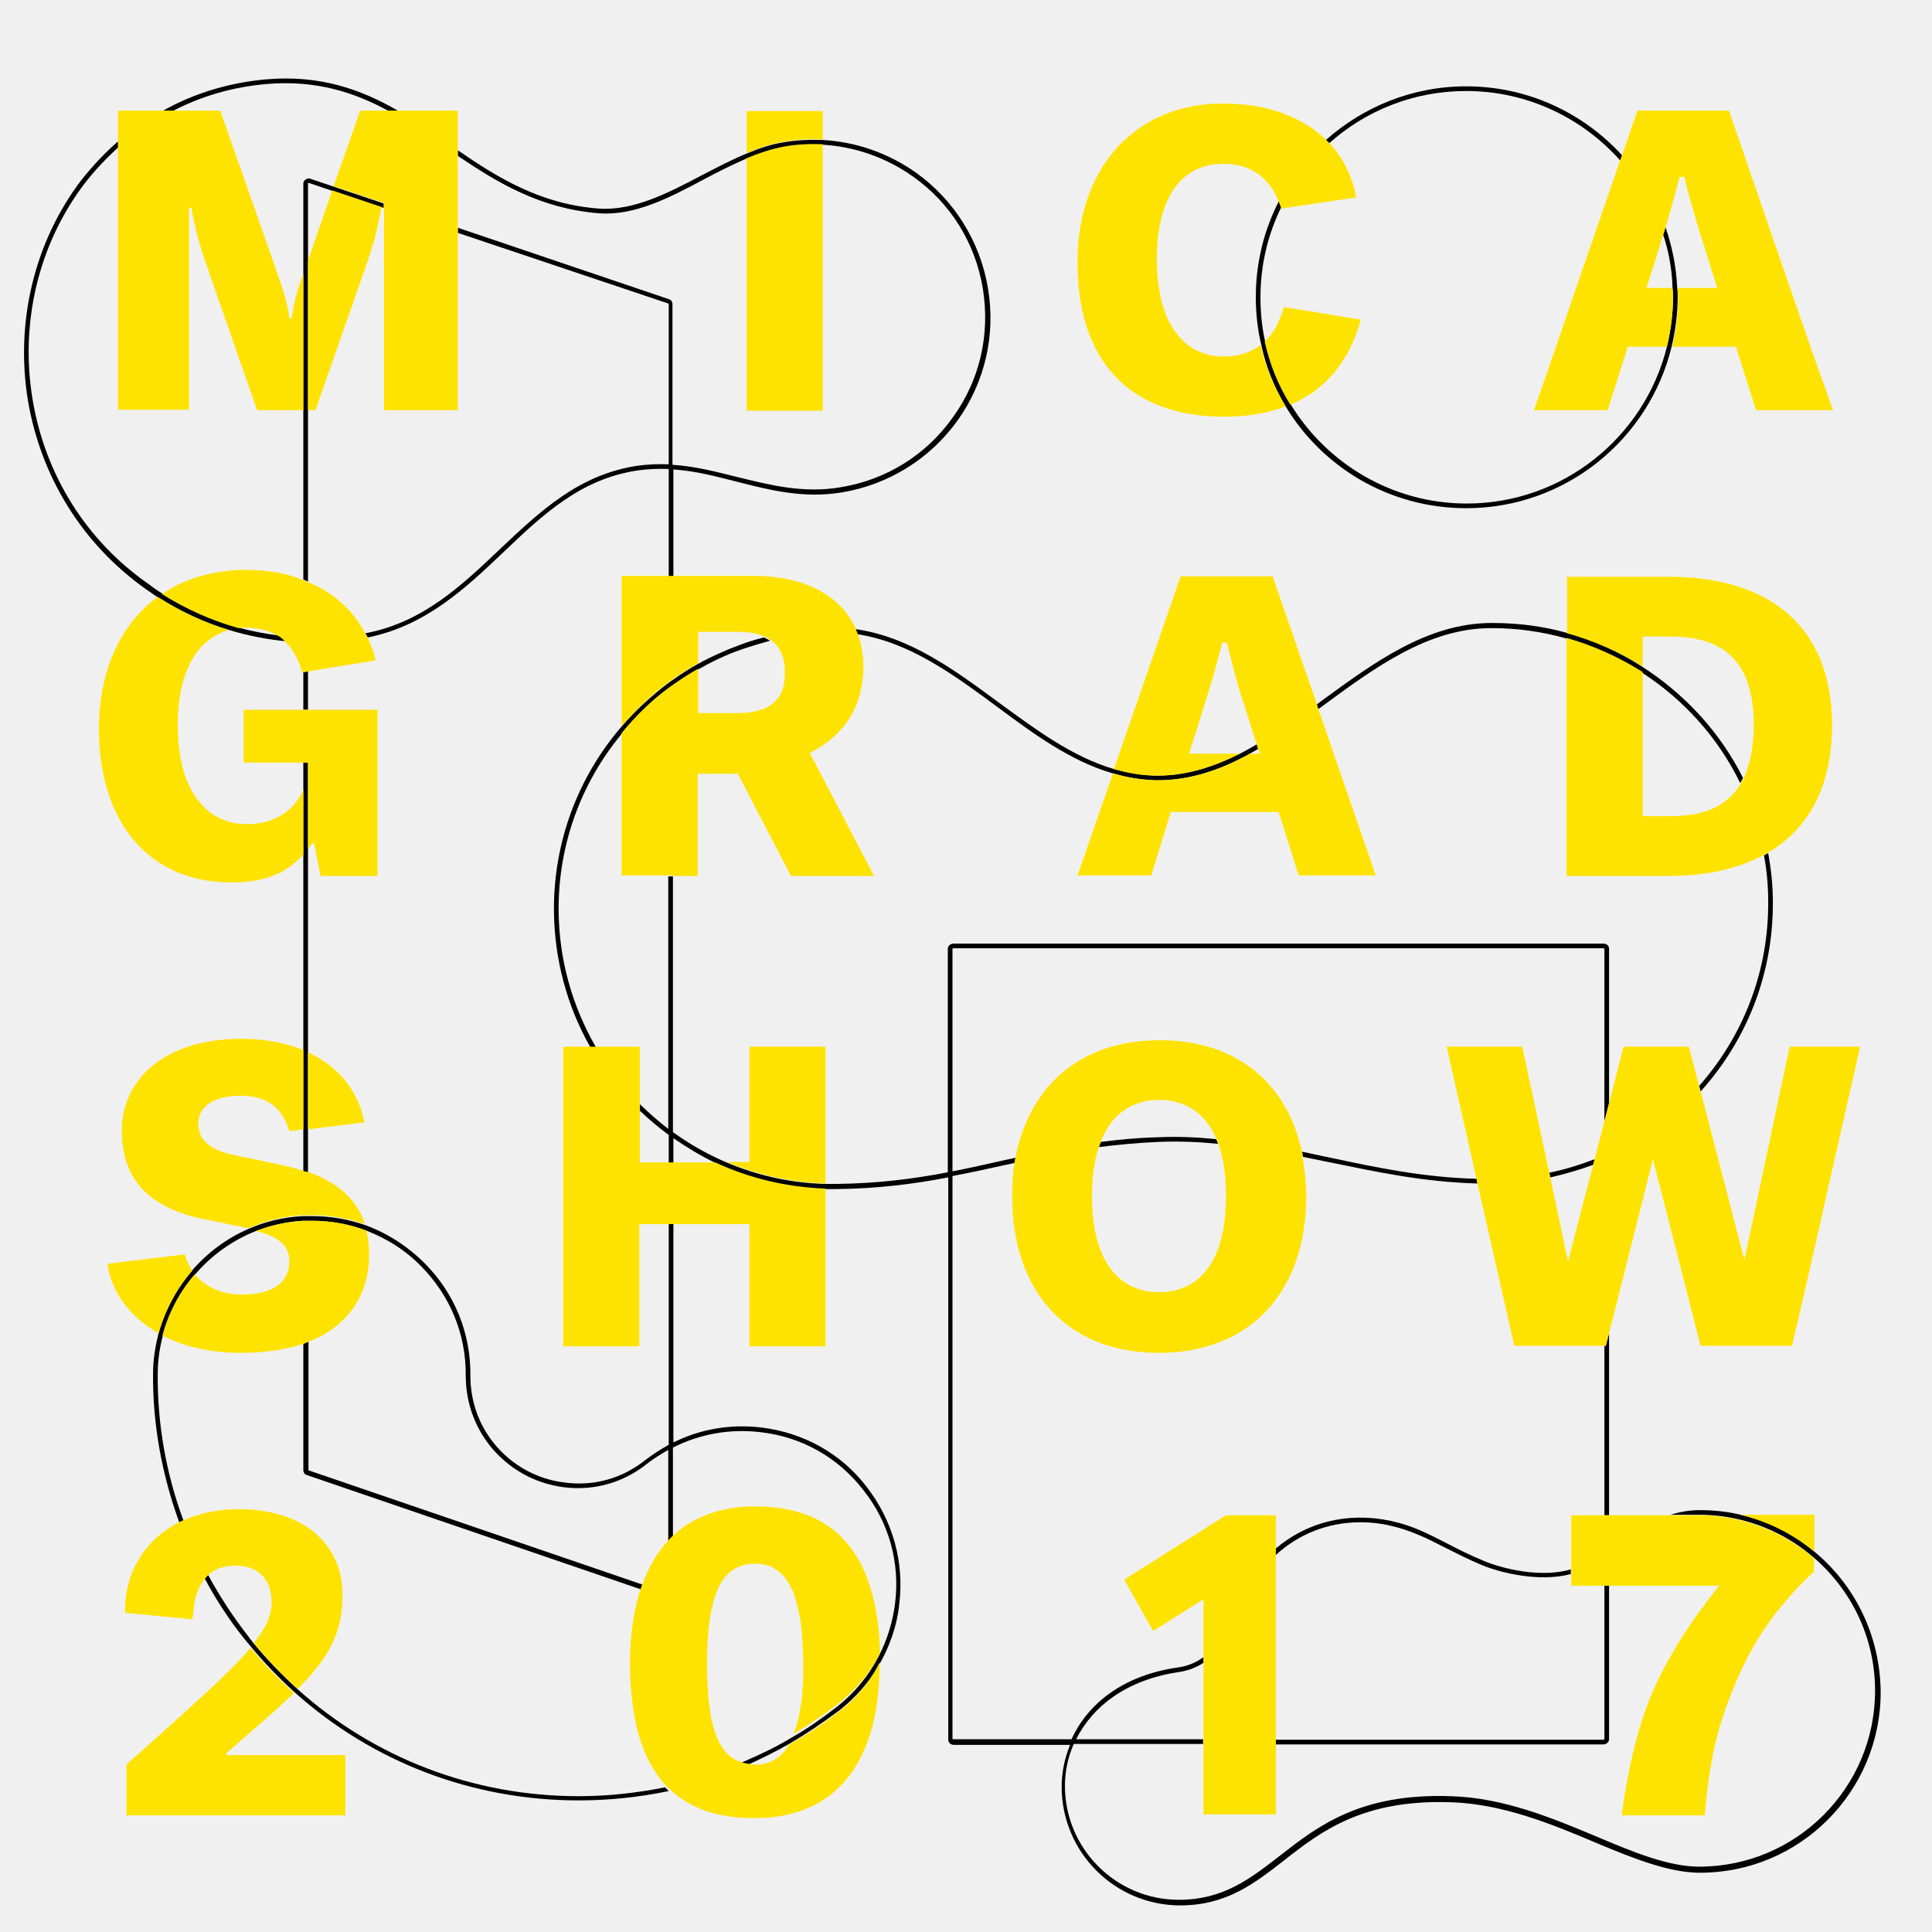
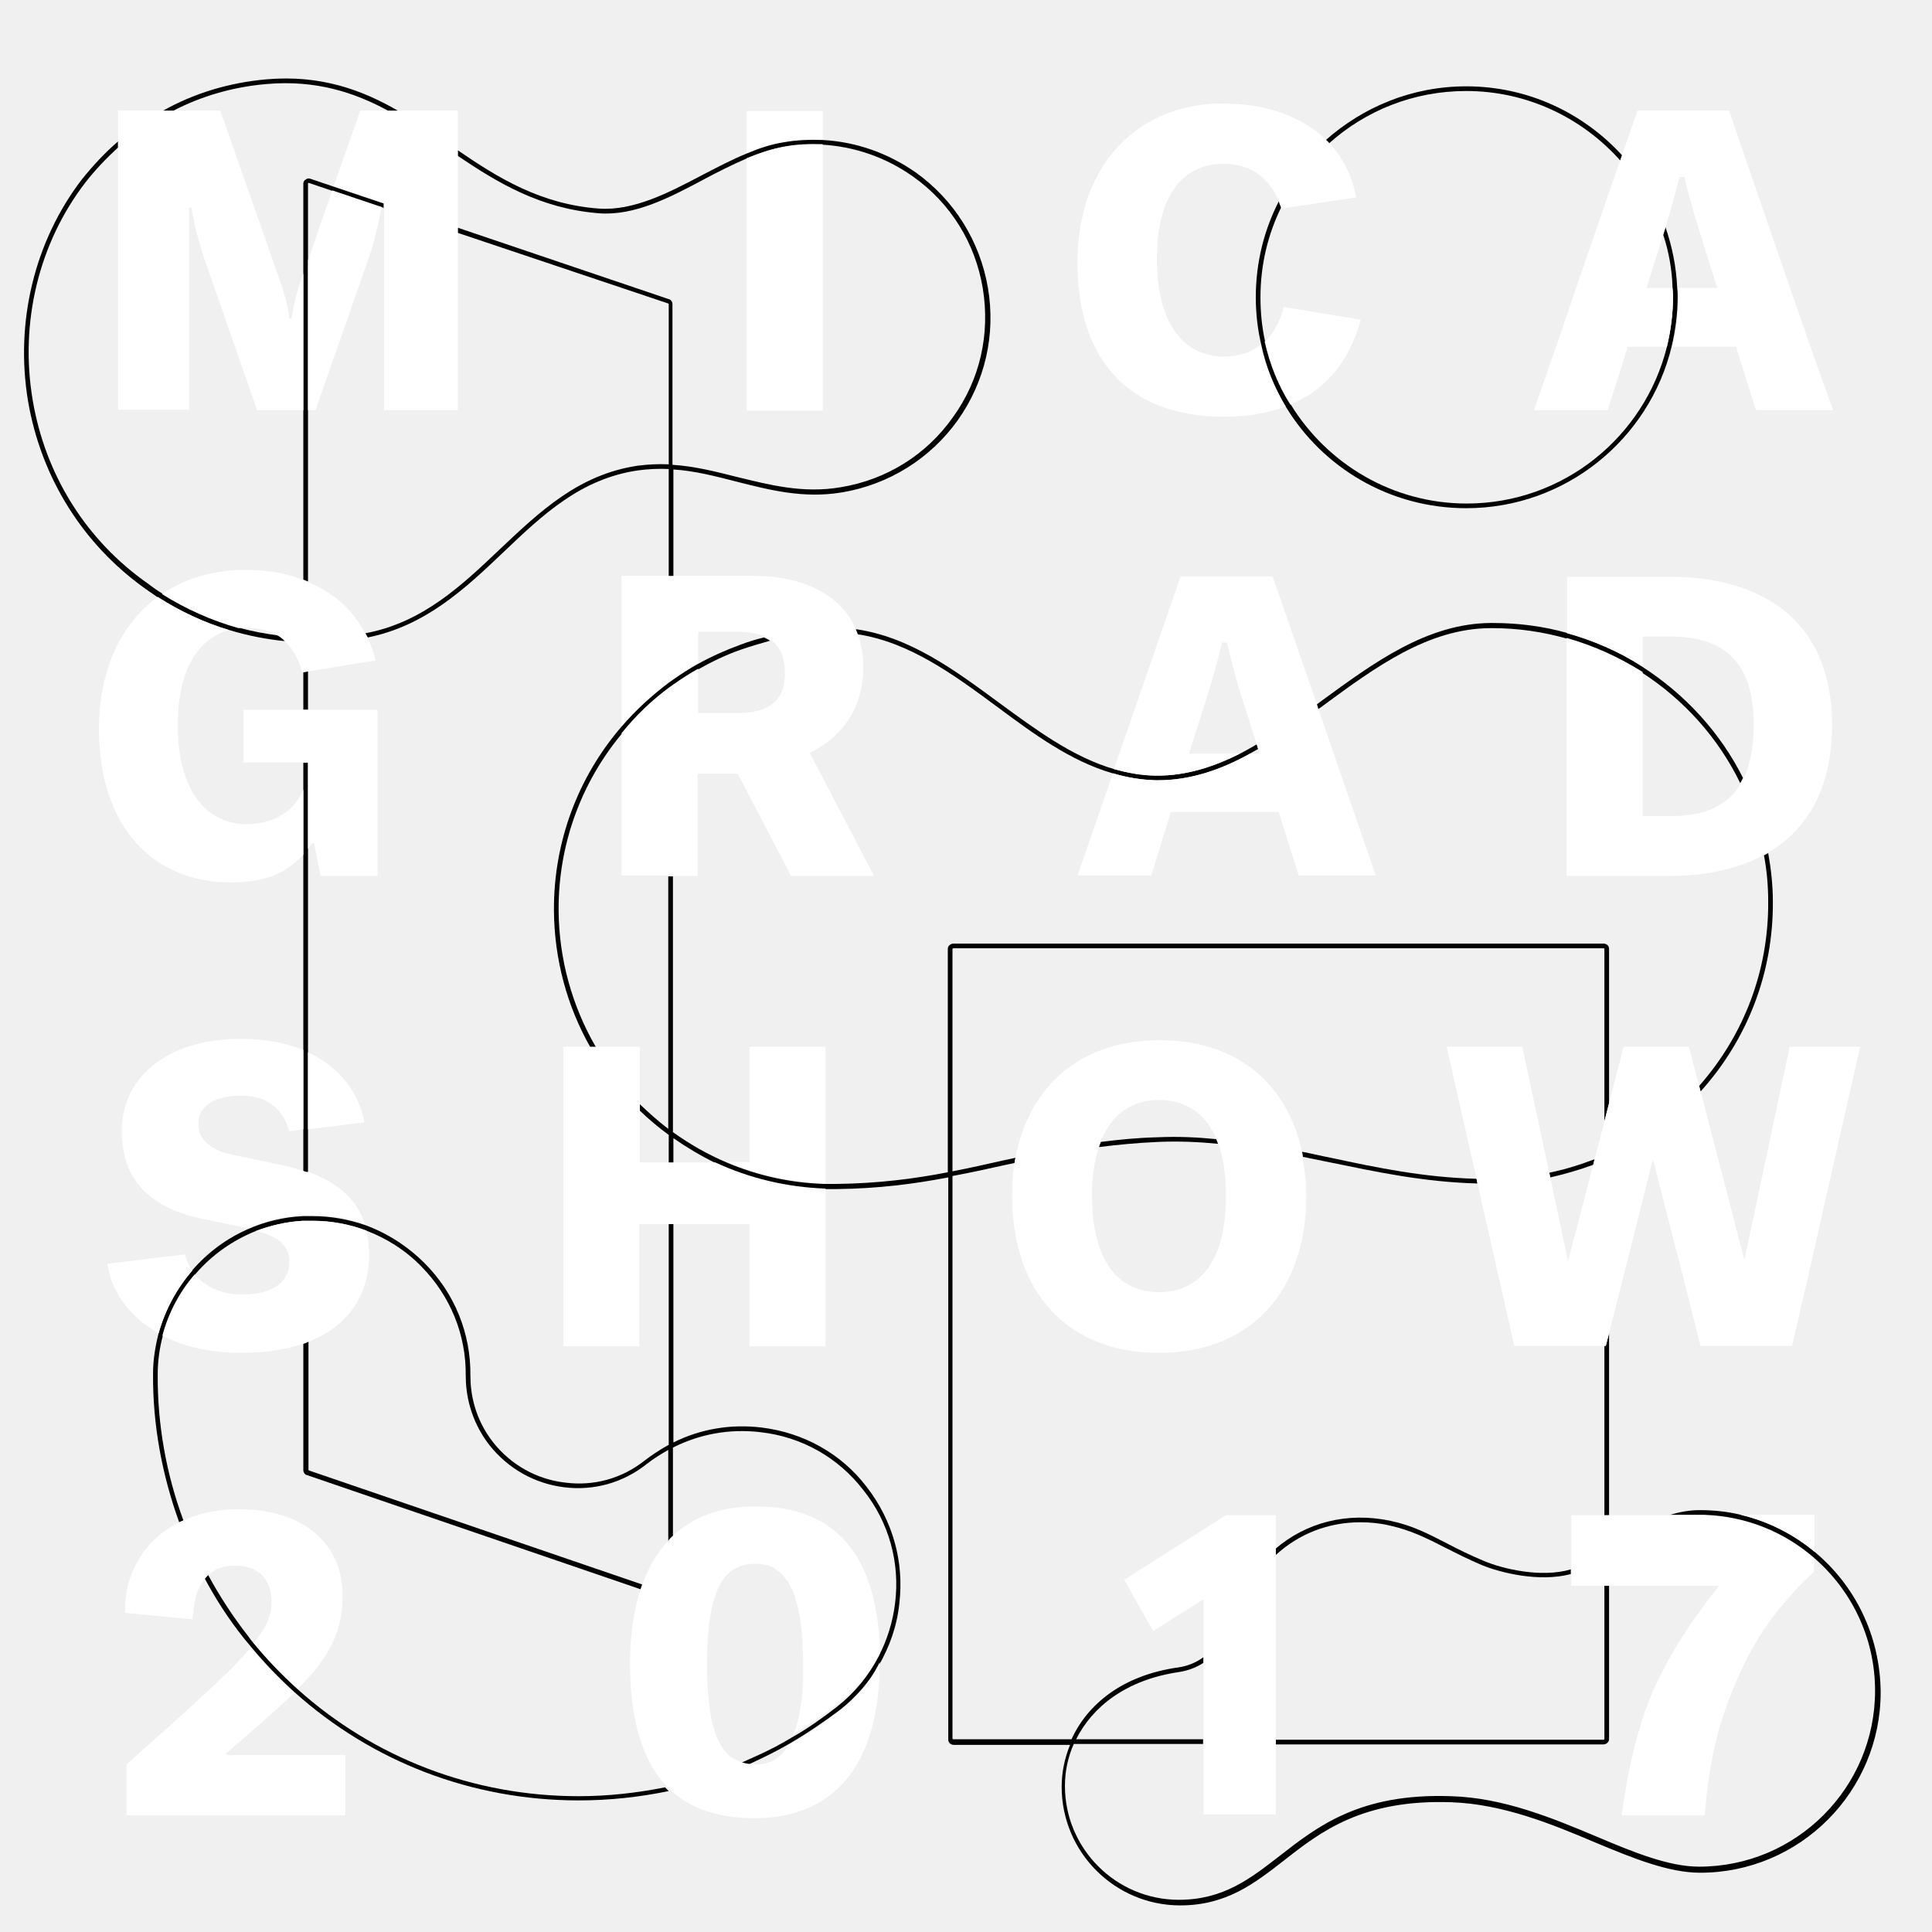
- <svg xmlns="http://www.w3.org/2000/svg" version="1.1" id="Layer_1" x="0px" y="0px" viewBox="0 0 414 414" style="enable-background:new 0 0 414 414;" xml:space="preserve">
+ <svg xmlns="http://www.w3.org/2000/svg" version="1.1" id="Layer_1" viewBox="0 0 414 414" xml:space="preserve">
  <style type="text/css">
	.st0{fill:none;}
- 	.st1{fill:#FFE300;}
+ 	.st1{fill:#FFFFFF;}
</style>
  <g>
    <path class="st0" d="M62,242.5c-1-3.6-3.4-7.6-10.4-7.6c-6.6,0-9.1,2.9-9.1,5.9c0,1.9,0.6,3.5,2.5,4.8c1.2,0.8,3,1.6,5.6,2.1   l10.4,2.2c1.4,0.3,2.8,0.7,4,1.1v-8.9L62,242.5z" />
    <path class="st0" d="M336,270.3l5.3-20.7c-3,1.1-6,2-9.2,2.7L336,270.3z" />
    <path class="st0" d="M47.2,23.7L60,60.2c1.5,4.4,2,8,2,8h0.5c0,0,0.4-3.6,2-8.2l0.5-1.4V39.3c0-0.4,0.2-0.7,0.5-0.9   c0.3-0.2,0.7-0.3,1-0.2l5,1.7l5.7-16.2h5h1c-7.3-4-15.6-6.7-26.1-5.8v0.7l0-0.7c0,0,0,0,0,0c-7.2,0.6-14,2.6-20.2,5.8h3.6H47.2z" />
    <path class="st0" d="M373.5,166.6c0.7-1.5,1.3-3.3,1.6-5.3c0.3-1.8,0.5-3.8,0.5-6.1c0-13.9-6.9-18.9-17.9-18.9h-5.9v6.4   C361,148.6,368.6,156.9,373.5,166.6z" />
    <path class="st0" d="M161.7,323.5C161.7,323.5,161.8,323.5,161.7,323.5c14.4,0,23.6,7.3,26,23.5c0.4,2.4,0.6,5.1,0.7,7.9   c1.8-3.5,3-7.3,3.5-11.3c1-8.8-1.4-17.4-6.8-24.3c-5.5-6.9-13.3-11.3-22-12.4c-6.5-0.8-13,0.4-18.8,3.3v19.4   C148.7,325.6,154.6,323.5,161.7,323.5z" />
    <path class="st0" d="M172,358.6c0,0.2,0,0.3,0,0.5C172,358.9,172,358.8,172,358.6z" />
    <path class="st0" d="M171.5,365.4c0,0,0,0.1,0,0.1C171.5,365.4,171.5,365.4,171.5,365.4z" />
    <path class="st0" d="M357.7,174.8c2.2,0,4.2-0.2,6-0.6c4-0.9,7.1-2.9,9.2-6.5c-4.8-9.7-12.1-17.9-21.1-23.7v30.8H357.7z" />
    <path class="st0" d="M137.3,340.7l-71.6-24.5c-0.5-0.2-0.8-0.6-0.8-1.1v-27.1c-3.7,1.2-8.1,1.9-13.5,1.9c-2.3,0-4.5-0.2-6.5-0.5   c-3.8-0.6-7.2-1.7-10.1-3.2c-0.7,2.6-1.1,5.4-1.1,8.2c-0.1,10.8,1.9,21.4,5.5,31.4c3.3-1.5,7.3-2.4,11.9-2.4   c14.1,0,22.2,7.7,22.2,18.3c0,1.6-0.1,3-0.3,4.4c-1,6-4,10.5-9.3,15.8c16.4,14.7,37.6,22.9,60.2,22.9c6.3,0,12.5-0.6,18.5-1.9   c-4.9-5.4-7.5-14-7.5-26.1C134.9,350.6,135.8,345.2,137.3,340.7z" />
    <path class="st0" d="M252.5,357.4c2.1-0.3,3.9-1.1,5.4-2.2v-0.4v-12.1l-10.9,6.8l-6.2-11l21.8-13.9h10.7v7.2   c6.5-5.6,15.3-7.9,24.7-6c4.7,1,8,2.7,12,4.8c2.4,1.2,4.9,2.5,8,3.8c3.9,1.6,12.1,3.7,18.6,1.8v-11.6h7.1v-36.2h-19.2l-7.9-34.9   c-11.6-0.3-21.8-2.4-31.6-4.5c-1.9-0.4-3.9-0.8-5.9-1.2c0.5,2.7,0.8,5.5,0.8,8.4c0,20.2-11.8,33.5-31.6,33.5   c-19.8,0-31.4-13.3-31.4-33.5c0-2.5,0.2-4.9,0.5-7.2c-0.8,0.2-1.6,0.3-2.3,0.5c-3.6,0.8-7.2,1.6-11,2.3v120.7c0,0,0.1,0.1,0.2,0.1   h25.3C233,365.5,240.5,359.1,252.5,357.4z" />
    <path class="st0" d="M270,161.3l-0.3-0.8c-0.6,0.3-1.2,0.7-1.8,1h2.1L270,161.3z" />
    <path class="st0" d="M172,355.4c0,0.5,0,0.9,0,1.4C172,356.4,172,355.9,172,355.4z" />
    <path class="st0" d="M143.5,64.1c0.5,0.2,0.8,0.6,0.8,1.1v34.4c4.8,0.3,9.3,1.5,13.8,2.6c7,1.8,14.2,3.6,22.3,2.2   c9.8-1.6,18.3-7,24-15c5.7-8.1,8-17.9,6.4-27.6c-1.6-9.8-7-18.3-15-24c-5.8-4.1-12.5-6.4-19.4-6.8v57H160V33.8   c-3,1.3-6.1,2.9-9,4.4c-7.4,3.9-14.9,7.9-22.6,7.3c-12.5-0.9-21.7-6.4-30.2-12.3v15.5L143.5,64.1z" />
    <path class="st0" d="M171.9,360.3c0,0.1,0,0.3,0,0.4C171.9,360.6,171.9,360.5,171.9,360.3z" />
    <path class="st0" d="M171.8,362.3C171.8,362.3,171.8,362.3,171.8,362.3C171.8,362.3,171.8,362.3,171.8,362.3z" />
    <path class="st0" d="M55.2,122.2c3.6,0.2,6.9,0.9,9.7,1.9V87.9h-9.8L43.8,55.5c-1.9-5.4-2.8-11-2.8-11h-0.5v43.3H25.3V31.7   c-2.5,2.2-4.8,4.7-7,7.5C8.3,52.1,4.2,69.1,7,85.7c2.7,16.1,11.5,30.2,24.8,39.7c1,0.7,1.9,1.3,2.9,2c5-3.4,11.2-5.2,18.2-5.2   C53.8,122.2,54.5,122.2,55.2,122.2z" />
    <path class="st0" d="M204.3,202.2h139.3c0.6,0,1.2,0.5,1.2,1.1v33.1l3.1-12.2h14l2.2,8.4c9.7-10.9,14.9-24.8,14.8-39.6   c0-3.4-0.4-6.7-0.9-9.9c-4,2.2-8.8,3.6-14.3,4.2c-1.9,0.2-3.9,0.3-6,0.3h-22v-51c-5-1.4-10.3-2.2-15.8-2.2l-0.5,0   c-13.3,0.1-24.6,8.4-35.5,16.4c-0.5,0.3-1,0.7-1.4,1l3.3,9.4l9.1,26.4h-16.5l-4.3-13.6h-23.1l-4.2,13.6h-15.8l7.6-21.9   c-9-2.7-17-8.6-24.8-14.3c-9.2-6.8-18.7-13.8-29.9-15.5c0.8,2.2,1.2,4.6,1.2,7.2c0,1.2-0.1,2.4-0.3,3.5c-1,6.7-5.1,11.7-11.1,14.7   v0.2l13.7,26.2h-17.8L158,165.8h-8.6v21.9h-5.2v54.8c3.6,2.6,7.4,4.8,11.5,6.5h4.8v-24.7h16.3v29.3c0.6,0,1.3,0,1.9,0l0.5,0   c8.9-0.1,16.6-1.1,23.9-2.5v-47.9C203.1,202.7,203.6,202.2,204.3,202.2z" />
    <path class="st0" d="M248.4,235.8c-5.5,0-10.1,2.7-12.5,8.9c3.8-0.5,7.9-0.9,12.2-1c4.4-0.1,8.5,0,12.5,0.3   C258.1,238.3,253.7,235.8,248.4,235.8z" />
    <path class="st0" d="M121,318.7c-6.4-0.8-12.1-4-16-9c-4.3-5.5-5.2-11.1-5.1-14.9c0-8.8-3.3-17.1-9.5-23.4c-3.4-3.4-7.4-6-11.8-7.7   c0.4,1.6,0.6,3.4,0.6,5.2c0,7.7-3.7,15.1-13.2,18.7v27.5c0,0.1,0,0.1,0.1,0.2l71.6,24.5c1.4-3.7,3.3-6.7,5.6-9.2v-19.9   c-1.6,0.9-3.1,1.9-4.6,3C133.7,317.7,127.4,319.5,121,318.7z" />
    <path class="st0" d="M137.1,288.4h-16.3v-64.2h5.8c-5-8.8-7.7-18.8-7.8-29.2c-0.1-15,5.3-28.8,14.4-39.4v-32.2h10.2v-23.1   c-2.1-0.1-4.3,0-6.6,0.3c-12.3,1.8-20.4,9.5-28.9,17.6c-8.1,7.8-16.6,15.7-29,18.2c0.7,1.5,1.3,3.1,1.7,4.8L66,143.8v8.2h14.9v13.1   v22.5H68.6l-1.4-7h-0.4c-0.3,0.4-0.6,0.8-0.9,1.2v43.6c6.7,3,10.8,8.4,12.1,14.9L66,242v9.3c6.7,2.4,10.6,6.2,12.2,11.2   c4.8,1.7,9.2,4.4,12.8,8.2c6.4,6.5,9.9,15,9.8,24.1c0,3.6,0.8,9.1,4.9,14.3c3.8,4.8,9.2,7.9,15.4,8.6c6.1,0.7,12.1-1,17-4.7   c1.6-1.3,3.4-2.4,5.2-3.4v-47.3h-6.2V288.4z" />
    <path class="st0" d="M144.3,249h4.6h4.4c-3.1-1.5-6.1-3.2-9-5.3V249z" />
    <path class="st0" d="M171.7,363.9c0,0,0,0.1,0,0.1C171.7,364,171.7,363.9,171.7,363.9z" />
    <path class="st0" d="M137.1,237.8V249h6.2v-6C141.1,241.5,139.1,239.7,137.1,237.8z" />
    <path class="st0" d="M248.1,244.7c-4.5,0.1-8.6,0.5-12.6,1.1c-1,2.8-1.5,6.3-1.5,10.6c0,14.5,6.2,20.6,14.4,20.6   c8.2,0,14.4-6,14.4-20.6c0-4.6-0.6-8.3-1.7-11.2C256.9,244.7,252.6,244.5,248.1,244.7z" />
    <path class="st0" d="M365.3,324.7c-0.4,0-0.7,0-1.1,0c-0.3,0-0.5,0-0.8,0h0.6H365.3z" />
    <path class="st0" d="M66.2,39.2C66.2,39.2,66.2,39.2,66.2,39.2c-0.1,0-0.1,0-0.1,0c0,0-0.1,0.1-0.1,0.1v16.4l5.2-14.9L66.2,39.2z" />
    <path class="st0" d="M45,275.7c1.9,1.1,4.3,1.7,6.9,1.7c7,0,10.2-2.9,10.2-7c0-2.9-1.5-5.3-7.2-6.6c-5.1,2-9.5,5.2-13,9.3   C42.7,274.2,43.8,275,45,275.7z" />
    <path class="st0" d="M352.8,61.7h5.6c-0.2-4-0.9-7.8-2-11.4l-2.5,8L352.8,61.7z" />
    <path class="st0" d="M317.6,335.4c-3.1-1.3-5.6-2.6-8-3.8c-3.9-2-7.2-3.7-11.8-4.7c-2.1-0.5-4.2-0.7-6.3-0.7   c-6.9,0-13.3,2.5-18.1,7v21.6v17.9h70.2c0.1,0,0.2-0.1,0.2-0.1v-32.9h-7.1v-2.5C329.9,339.1,321.6,337,317.6,335.4z" />
    <path class="st0" d="M143.2,65l-45-15.1v38H82.3V44.6l0,0h-0.5c0,0-0.9,5.6-2.8,11.1L67.6,87.9H66v36.7c5.7,2.4,9.8,6.3,12.4,11.1   c12.3-2.4,20.7-10.3,28.8-18c8.6-8.2,16.8-16,29.5-17.9c2.3-0.3,4.5-0.4,6.7-0.3V65.2C143.3,65.1,143.2,65,143.2,65z" />
    <path class="st0" d="M367.9,61.7l-1.1-3.4l-3-9.6c-1.7-5.5-3-10.8-3-10.8h-1c0,0-1.3,5.3-3,10.8c1.5,4.1,2.3,8.5,2.5,13H367.9z" />
    <path class="st0" d="M55.2,134.7c-0.7-0.1-1.5-0.2-2.3-0.2c-0.6,0-1.2,0-1.8,0.1c2.8,0.8,5.7,1.3,8.6,1.7   C58.5,135.5,57,134.9,55.2,134.7z" />
    <path class="st0" d="M385.7,339.7c-3.2,3.2-5.9,6.7-8.2,10.3c-1,1.6-1.9,3.2-2.8,4.8h0c-2.4,4.5-4.4,9.3-5.9,14.5   c-1.7,5.5-2.8,12.1-3.4,19.6h-17.8c1.4-10.5,3.6-19.3,6.6-26.4c1.1-2.5,2.4-5.1,3.9-7.7h0c2.7-4.8,6.2-9.8,10.4-15.1h-23.6v32.9   c0,0.6-0.5,1.1-1.2,1.1h-70.2v15.1h-15.5v-15.1h-27.7c-1.3,2.9-1.9,6-1.9,9c0,13.4,10.9,24.4,24.4,24.4c9.5,0,15.4-4.6,21.6-9.4   c8.1-6.3,17.2-13.4,36.7-12.8c11.1,0.4,21.7,4.8,31.1,8.6c8,3.3,15.6,6.5,22.1,6.5c20.8,0,37.7-16.9,37.7-37.7   c0-11.4-5.1-21.6-13.1-28.5v2.9C387.7,337.7,386.7,338.7,385.7,339.7z" />
    <path class="st0" d="M52.2,163.4v-11.3H65V144l-0.1,0c-0.8-2.7-2-4.9-3.7-6.6c-4.1-0.4-8.2-1.2-12.1-2.4c-6.2,1.8-10.9,8-10.9,20.4   c0,15,6.9,21.2,14.7,21.2c6.4,0,10.4-3.2,12.2-7.4v-5.8H52.2z" />
    <path class="st0" d="M217.6,248.1c2.9-15.4,13.9-25.2,30.9-25.2c16.5,0,27.3,9.1,30.5,23.9c2.1,0.4,4.1,0.8,6.2,1.3   c9.8,2,19.8,4.1,31.2,4.5l-6.4-28.3h16.2l5.7,27.1c3.3-0.7,6.6-1.7,9.7-2.9l2.1-8.1v-37c0,0-0.1-0.1-0.2-0.1H204.3   c-0.1,0-0.2,0.1-0.2,0.1V251c3.7-0.7,7.2-1.5,10.7-2.3C215.8,248.5,216.7,248.3,217.6,248.1z" />
    <path class="st0" d="M127.7,224.3h9.4v12.2c0.1,0.1,0.2,0.2,0.2,0.2c1.9,1.8,3.9,3.5,5.9,5.1v-54.1h-10.2v-30.5   c-8.4,10.3-13.5,23.5-13.4,37.8C119.8,205.5,122.6,215.5,127.7,224.3z" />
    <path class="st0" d="M274,43c-1.9-4.6-5.7-7.8-11.7-7.8c-0.7,0-1.3,0.1-1.9,0.1c-7.1,0.9-12.4,7.1-12.4,20.3   c0,14.9,6.5,20.9,14.3,20.9c3.2,0,5.8-0.9,7.9-2.5c-0.8-3.3-1.2-6.7-1.2-10.3C269,56.2,270.8,49.2,274,43z" />
    <path class="st0" d="M58.2,343.4c0-5-3.1-7.8-7.7-7.8c-2.4,0-4.4,0.6-5.9,2c2.4,4.5,5.3,8.9,8.5,13c0.4,0.6,0.9,1.1,1.3,1.7   c1.7-2.2,2.9-4.1,3.4-6C58.1,345.2,58.2,344.3,58.2,343.4z" />
    <path class="st0" d="M265.9,148.5c-0.5-1.6-0.9-3.1-1.3-4.5c-1-3.6-1.6-6.3-1.6-6.3h-1c0,0-1.3,5.3-3,10.8l-4.1,13h10.9   c1.2-0.6,2.4-1.3,3.6-2L265.9,148.5z" />
    <path class="st0" d="M271,73.2c2-1.9,3.3-4.5,4.1-7.4l16.5,2.7c-2.2,8.2-7,14.8-15.1,18.2c7.8,12.7,21.8,21.2,37.7,21.2   c20.7,0,38.2-14.3,42.9-33.6h-8.4l-0.2,0.7l-4,12.9h-15.8l4.5-12.9l5.8-16.7l8.3-24c-8.1-9.1-19.9-14.9-33-14.9   c-11.3,0-21.6,4.3-29.4,11.3c3.1,3.2,5.1,7.2,5.8,11.7l-16,2.4c0-0.2-0.1-0.3-0.2-0.5c-2.9,5.9-4.5,12.4-4.5,19.4   C270,67,270.3,70.2,271,73.2z" />
    <path class="st0" d="M257.9,359v-2.6c-1.5,1-3.2,1.7-5.3,2c-11.4,1.6-18.6,7.5-22,14.4h27.2V359z" />
    <path class="st0" d="M165.8,336.4c0,0,0.1,0,0.1,0.1C165.9,336.5,165.9,336.5,165.8,336.4z" />
    <path class="st0" d="M158.2,377.7c0.2,0.1,0.4,0.1,0.6,0.2l0,0C158.6,377.8,158.4,377.7,158.2,377.7z" />
    <path class="st0" d="M167.2,337.4c0,0,0.1,0.1,0.1,0.1C167.3,337.5,167.3,337.5,167.2,337.4z" />
    <path class="st0" d="M162.5,335.5c0.1,0,0.1,0,0.2,0C162.7,335.5,162.6,335.5,162.5,335.5z" />
    <path class="st0" d="M164.3,335.8c0.1,0,0.1,0,0.2,0C164.4,335.8,164.3,335.8,164.3,335.8z" />
    <path class="st0" d="M170.4,342.8c0,0,0,0.1,0,0.1C170.4,342.9,170.4,342.8,170.4,342.8z" />
    <path class="st0" d="M169.5,340.6c0,0,0,0.1,0.1,0.1C169.5,340.7,169.5,340.6,169.5,340.6z" />
    <path class="st0" d="M168.4,338.8c0,0,0,0.1,0.1,0.1C168.5,338.9,168.5,338.9,168.4,338.8z" />
    <path class="st0" d="M162.6,378.2c0,0-0.1,0-0.2,0C162.5,378.3,162.6,378.3,162.6,378.2z" />
    <path class="st0" d="M171.1,345.5c0,0,0,0.1,0,0.1C171.1,345.5,171.1,345.5,171.1,345.5z" />
    <path class="st0" d="M160.6,378.2c0.4,0,0.8,0.1,1.1,0.1l0,0C161.3,378.3,160.9,378.3,160.6,378.2L160.6,378.2z" />
    <path class="st0" d="M155.5,375.7c0.4,0.5,0.8,0.9,1.3,1.2C156.3,376.5,155.9,376.1,155.5,375.7z" />
    <path class="st0" d="M158.2,377.7c-0.5-0.2-1-0.5-1.5-0.8C157.2,377.2,157.7,377.4,158.2,377.7z" />
    <path class="st0" d="M152.3,367.9c-0.1-0.7-0.2-1.3-0.3-2.1C152,366.5,152.1,367.2,152.3,367.9z" />
    <g>
      <path d="M57.2,18C57.2,18,57.2,18,57.2,18l0,0.7L57.2,18c10.5-0.9,18.8,1.8,26.1,5.8h2.1C77.5,19.2,68.6,16,57.1,17    c-8,0.7-15.6,3-22.3,6.8h2.2C43.1,20.6,50,18.6,57.2,18z" />
      <path d="M49.1,135c3.9,1.2,8,2,12.1,2.4c-0.4-0.4-0.9-0.8-1.4-1.2c-2.9-0.4-5.8-0.9-8.6-1.7c-5.8-1.6-11.3-4-16.4-7.3    c-1-0.6-2-1.3-2.9-2C18.5,115.9,9.7,101.8,7,85.7C4.2,69.1,8.3,52.1,18.3,39.1c2.1-2.7,4.5-5.2,7-7.5v-1.3    c-2.8,2.4-5.4,5.2-7.8,8.2C7.4,51.7,3.2,69,6,85.9c2.8,16.4,11.7,30.7,25.2,40.3c0.9,0.6,1.7,1.2,2.6,1.8    C38.7,131,43.7,133.4,49.1,135z" />
      <path d="M314.2,19.5c13.1,0,24.9,5.8,33,14.9l0.4-1.1c-8.3-9.1-20.2-14.8-33.4-14.8c-11.6,0-22.1,4.4-30.2,11.6    c0.2,0.2,0.5,0.5,0.7,0.7C292.6,23.7,302.9,19.5,314.2,19.5z" />
      <path d="M275.5,87.1c7.9,13.1,22.3,21.8,38.7,21.8c21.3,0,39.2-14.8,44-34.6c0.8-3.4,1.3-7,1.3-10.6c0-0.7,0-1.3-0.1-2    c-0.2-4.6-1.1-8.9-2.5-13c0,0,0,0,0,0l-0.5,1.6c1.2,3.6,1.9,7.5,2,11.4c0,0.7,0.1,1.3,0.1,2c0,3.7-0.5,7.2-1.3,10.6    c-4.8,19.3-22.2,33.6-42.9,33.6c-15.9,0-29.9-8.5-37.7-21.2c-2.5-4.1-4.4-8.7-5.5-13.5c-0.7-3.1-1-6.3-1-9.5    c0-7,1.6-13.5,4.5-19.4c-0.1-0.4-0.3-0.9-0.5-1.3c-3.2,6.2-5,13.2-5,20.7c0,3.5,0.4,7,1.2,10.3C271.3,78.7,273.1,83.1,275.5,87.1z    " />
      <path d="M65,287.9v27.1c0,0.5,0.3,1,0.8,1.1l71.6,24.5c0-0.1,0.1-0.2,0.1-0.3c0.1-0.2,0.2-0.4,0.3-0.7l-71.6-24.5    c-0.1,0-0.1-0.1-0.1-0.2v-27.5C65.7,287.7,65.3,287.8,65,287.9z" />
      <path d="M66,87.9V55.8V39.3c0-0.1,0-0.1,0.1-0.1c0,0,0.1,0,0.1,0c0,0,0,0,0,0l5,1.7l11,3.7l0,0v0v-1l-10.7-3.6l-5-1.7    c-0.4-0.1-0.7-0.1-1,0.2C65.2,38.6,65,39,65,39.3v19.3v29.3v36.3c0.3,0.1,0.7,0.3,1,0.4V87.9z" />
      <path d="M143.3,65.2v34.3c-2.2-0.1-4.4,0-6.7,0.3c-12.6,1.9-20.8,9.7-29.5,17.9c-8.1,7.7-16.5,15.7-28.8,18    c0.2,0.3,0.3,0.6,0.5,0.9c12.4-2.5,20.9-10.5,29-18.2c8.5-8.1,16.6-15.8,28.9-17.6c2.2-0.3,4.4-0.4,6.6-0.3v23.1h1v-23    c4.7,0.3,9.2,1.5,13.5,2.6c7.1,1.8,14.4,3.7,22.7,2.3c10-1.7,18.8-7.2,24.7-15.4c5.9-8.3,8.2-18.4,6.5-28.4    c-1.7-10-7.2-18.8-15.4-24.7c-6-4.2-12.8-6.6-20-7c-2.8-0.1-5.6,0-8.4,0.5c-2.6,0.4-5.3,1.3-7.9,2.4c-3.2,1.3-6.4,3-9.5,4.6    c-7.2,3.8-14.7,7.7-22.1,7.2c-12.5-0.9-21.7-6.6-30.3-12.5v1.2c8.6,5.8,17.7,11.3,30.2,12.3c7.7,0.6,15.3-3.4,22.6-7.3    c3-1.6,6-3.1,9-4.4c2.7-1.1,5.4-2.1,8.1-2.5c2.8-0.5,5.5-0.6,8.2-0.5c6.9,0.4,13.6,2.7,19.4,6.8c8.1,5.7,13.4,14.3,15,24    c1.6,9.8-0.6,19.6-6.4,27.6c-5.7,8.1-14.3,13.4-24,15c-8.1,1.4-15.3-0.5-22.3-2.2c-4.4-1.1-9-2.3-13.8-2.6V65.2    c0-0.5-0.3-1-0.8-1.1L98.1,48.8v1.1l45,15.1C143.2,65,143.3,65.1,143.3,65.2z" />
      <path d="M66,163.4h-1v5.8v13.9v42v17v8.9c0.3,0.1,0.7,0.2,1,0.3V242v-16.4v-43.6v-16.7h0C66,164.8,66,163.4,66,163.4z" />
      <polygon points="66,143.8 65,144 65,152.1 66,152.1   " />
      <path d="M273.4,373.8h70.2c0.6,0,1.2-0.5,1.2-1.1v-32.9h-1v32.9c0,0-0.1,0.1-0.2,0.1h-70.2V373.8z" />
      <polygon points="344.8,285.7 344.1,288.4 343.8,288.4 343.8,324.7 344.8,324.7   " />
      <path d="M341.7,248.4c-3.1,1.2-6.4,2.2-9.7,2.9l0.2,1c3.1-0.7,6.2-1.6,9.2-2.7L341.7,248.4z" />
      <path d="M316.6,253.6l-0.2-1c-11.4-0.3-21.4-2.4-31.2-4.5c-2.1-0.4-4.1-0.9-6.2-1.3c0.1,0.4,0.1,0.7,0.2,1.1    c2,0.4,3.9,0.8,5.9,1.2C294.9,251.1,305,253.3,316.6,253.6z" />
      <path d="M183.7,135.9c11.2,1.7,20.7,8.7,29.9,15.5c7.8,5.8,15.8,11.7,24.8,14.3c3,0.9,6,1.4,9.2,1.5c0.2,0,0.4,0,0.5,0    c7.1,0,13.6-2.3,19.7-5.7c0.6-0.3,1.2-0.7,1.8-1l-0.3-1c-1.2,0.7-2.4,1.4-3.6,2c-5.6,2.8-11.4,4.7-17.6,4.7c-0.2,0-0.3,0-0.5,0    c-3.1-0.1-6.1-0.6-8.9-1.4c-8.9-2.6-16.8-8.5-24.6-14.2c-9.5-7-19.2-14.2-30.9-15.8C183.4,135.2,183.6,135.6,183.7,135.9z" />
      <path d="M248.1,243.7c-4.3,0.1-8.3,0.5-12.2,1c-0.1,0.3-0.3,0.7-0.4,1.1c4-0.5,8.1-0.9,12.6-1.1c4.5-0.2,8.8,0,12.9,0.4    c-0.1-0.4-0.3-0.7-0.4-1C256.6,243.7,252.4,243.5,248.1,243.7z" />
      <path d="M364.1,232.7l0.3,1.2c10.1-11.2,15.6-25.5,15.5-40.7c0-3.6-0.4-7-1-10.4c-0.3,0.2-0.6,0.3-0.9,0.5    c0.6,3.2,0.9,6.5,0.9,9.9C379,207.8,373.8,221.7,364.1,232.7z" />
      <path d="M335.7,135.6c-5-1.4-10.3-2.1-15.8-2.1l-0.5,0c-13.6,0.1-25,8.5-36.1,16.6c-0.4,0.3-0.8,0.6-1.2,0.9l0.3,1    c0.5-0.3,1-0.7,1.4-1c10.9-8,22.2-16.3,35.5-16.4l0.5,0c5.5,0,10.8,0.8,15.8,2.2c5.8,1.6,11.2,4.1,16.2,7.3    c9,5.8,16.4,14,21.1,23.7c0.2-0.3,0.4-0.7,0.6-1.1c-4.9-9.8-12.5-18-21.7-23.9C346.9,139.6,341.4,137.2,335.7,135.6z" />
      <path d="M143.3,147.5c0.3-0.2,0.7-0.5,1-0.7c1.7-1.2,3.4-2.3,5.2-3.3c3-1.7,6.1-3.2,9.3-4.3c2-0.7,4.1-1.3,6.2-1.9    c-0.4-0.3-0.9-0.5-1.3-0.7c-1.7,0.4-3.3,0.9-4.9,1.5c-3.3,1.2-6.4,2.6-9.3,4.2c-1.8,1-3.5,2.1-5.2,3.3c-0.3,0.2-0.7,0.5-1,0.7    c-3.7,2.8-7.1,5.9-10.2,9.5c-9.1,10.6-14.5,24.4-14.4,39.4c0.1,10.4,2.8,20.4,7.8,29.2h1.2c-5.1-8.8-7.9-18.8-8-29.2    c-0.1-14.3,4.9-27.5,13.4-37.8C136.1,153.6,139.5,150.3,143.3,147.5z" />
      <path d="M124,384.9c-22.6,0-43.8-8.2-60.2-22.9c-3.3-3-6.5-6.3-9.4-9.8c-0.4-0.5-0.9-1.1-1.3-1.7c-3.2-4.1-6-8.4-8.5-13    c-0.3,0.2-0.5,0.5-0.7,0.8c2.4,4.5,5.2,8.8,8.4,12.8c0.5,0.6,1,1.2,1.5,1.8c2.9,3.5,6,6.7,9.3,9.7c16.6,14.9,38,23.2,60.9,23.2    c6.6,0,13-0.7,19.3-2c-0.3-0.3-0.6-0.6-0.8-0.8C136.5,384.2,130.3,384.9,124,384.9z" />
      <path d="M163.2,305.9c-6.6-0.8-13.1,0.3-18.9,3.2v-46.8h-1v47.3c-1.8,1-3.5,2.1-5.2,3.4c-4.8,3.8-10.8,5.5-17,4.7    c-6.1-0.7-11.6-3.8-15.4-8.6c-4.1-5.2-4.9-10.7-4.9-14.3c0.1-9.1-3.4-17.7-9.8-24.1c-3.7-3.7-8.1-6.5-12.8-8.2    c-3.5-1.2-7.3-1.9-11.2-1.9h-0.2c-0.3,0-0.6,0-0.9,0c-0.3,0-0.7,0-1,0c-4.2,0.2-8.2,1.2-11.8,2.8c-4.6,2-8.7,5.1-11.9,8.8    c-3.3,3.8-5.8,8.4-7.2,13.4c-0.7,2.8-1.2,5.7-1.2,8.7c-0.1,10.9,1.9,21.7,5.6,31.9c0.3-0.1,0.6-0.3,0.9-0.4    c-3.7-10-5.6-20.7-5.5-31.4c0-2.8,0.4-5.6,1.1-8.2c1.3-4.9,3.7-9.4,6.9-13.1c3.5-4.1,8-7.3,13-9.3c3.2-1.2,6.6-2,10.1-2.2    c0.3,0,0.7,0,1,0c0.3,0,0.6,0,0.9,0H67c4,0,7.9,0.8,11.5,2.1c4.4,1.7,8.4,4.2,11.8,7.7c6.2,6.3,9.6,14.6,9.5,23.4    c0,3.8,0.9,9.5,5.1,14.9c4,5,9.6,8.2,16,9c6.4,0.8,12.7-1,17.7-5c1.4-1.1,3-2.1,4.6-3v19.9c0.3-0.3,0.7-0.7,1-1v-19.4    c5.7-2.9,12.2-4.1,18.8-3.3c8.8,1,16.6,5.4,22,12.4c5.5,6.9,7.9,15.6,6.8,24.3c-0.5,4-1.7,7.8-3.5,11.3c-2.1,4.1-5.1,7.8-8.9,10.8    c-3.1,2.4-6.3,4.7-9.7,6.6c0,0,0,0,0,0c-2.3,1.4-4.6,2.6-7,3.7c-1.3,0.6-2.7,1.2-4,1.8c0.3,0.1,0.6,0.2,0.8,0.2    c0.3,0.1,0.6,0.1,0.9,0.1h0c1.5-0.7,3-1.4,4.4-2.1c1.4-0.7,2.7-1.4,4.1-2.2c0,0,0,0,0,0c3.8-2.2,7.5-4.7,11.1-7.4    c3.4-2.7,6.2-5.9,8.3-9.5c2.3-4,3.9-8.4,4.4-13.2c1.1-9-1.4-17.9-7-25.1C180.3,311.5,172.2,307,163.2,305.9z" />
      <path d="M273.4,333.2c4.9-4.5,11.2-7,18.1-7c2.1,0,4.2,0.2,6.3,0.7c4.5,1,7.9,2.7,11.8,4.7c2.4,1.2,4.9,2.5,8,3.8    c3.9,1.6,12.2,3.7,19,1.9v-1c-6.5,1.9-14.8-0.2-18.6-1.8c-3.1-1.3-5.5-2.5-8-3.8c-3.9-2-7.3-3.8-12-4.8c-9.4-2-18.2,0.4-24.7,6    V333.2z" />
      <path d="M388.8,332.5c-4.5-3.8-9.9-6.5-15.8-7.9c-2.8-0.7-5.8-1-8.8-1c-2.2,0-4.3,0.4-6.3,1h4.8h0.6c0.3,0,0.5,0,0.8,0    c0.4,0,0.8,0,1.1,0c9,0.3,17.2,3.7,23.5,9.2c8,6.9,13.1,17.1,13.1,28.5c0,20.8-16.9,37.7-37.7,37.7c-6.5,0-14.1-3.1-22.1-6.5    c-9.3-3.9-19.9-8.3-31.1-8.6c-19.5-0.7-28.6,6.5-36.7,12.8c-6.2,4.8-12,9.4-21.6,9.4c-13.4,0-24.4-10.9-24.4-24.4    c0-3,0.6-6.1,1.9-9h27.7v-1h-27.2c3.4-6.8,10.5-12.7,22-14.4c2-0.3,3.8-1,5.3-2v-1.2c-1.5,1.1-3.3,1.9-5.4,2.2    c-12.1,1.7-19.5,8-22.9,15.4h-25.3c-0.1,0-0.2-0.1-0.2-0.1V252c3.8-0.7,7.4-1.5,11-2.3c0.8-0.2,1.6-0.3,2.3-0.5    c0.1-0.4,0.1-0.7,0.2-1.1c-0.9,0.2-1.8,0.4-2.8,0.6c-3.5,0.8-7.1,1.6-10.7,2.3v-47.7c0,0,0.1-0.1,0.2-0.1h139.3    c0.1,0,0.2,0.1,0.2,0.1v37l1-3.9v-33.1c0-0.6-0.5-1.1-1.2-1.1H204.3c-0.6,0-1.2,0.5-1.2,1.1v47.9c-7.2,1.4-15,2.4-23.9,2.5l-0.5,0    c-0.6,0-1.3,0-1.9,0c-7.4-0.2-14.5-1.8-21.1-4.6c-4-1.7-7.9-3.9-11.5-6.5v-54.8h-1v54.1c-2.1-1.6-4-3.3-5.9-5.1    c-0.1-0.1-0.2-0.2-0.2-0.2v1.4c2,1.9,4,3.6,6.2,5.2v6h1v-5.3c2.9,2,5.9,3.8,9,5.3c7.3,3.4,15.3,5.4,23.6,5.6c0.6,0,1.3,0,1.9,0    l0.5,0c8.9-0.1,16.6-1.1,23.9-2.5v120.5c0,0.6,0.5,1.1,1.2,1.1h24.9c-1.2,2.9-1.8,6-1.8,9c0,14,11.4,25.4,25.4,25.4    c9.9,0,15.9-4.7,22.2-9.6c7.9-6.2,16.9-13.2,36-12.5c11,0.4,21.5,4.7,30.7,8.6c8.1,3.4,15.8,6.5,22.5,6.5    c21.4,0,38.7-17.4,38.7-38.7C402.9,350.4,397.4,339.6,388.8,332.5z" />
    </g>
    <g>
      <path class="st1" d="M363.9,324.7h-0.6h-0.6h-4.8h-13.1h-1h-7.1v11.6v1v2.5h7.1h1h23.6c-4.2,5.2-7.7,10.3-10.4,15.1h0    c-1.5,2.6-2.8,5.2-3.9,7.7c-3,7.1-5.2,15.9-6.6,26.4h17.8c0.6-7.5,1.7-14.1,3.4-19.6c1.6-5.2,3.6-10,5.9-14.5h0    c0.9-1.6,1.8-3.3,2.8-4.8c2.3-3.6,5.1-7,8.2-10.3c1-1,2-2,3.1-3v-2.9c-6.4-5.5-14.6-8.9-23.5-9.2H363.9z" />
      <path class="st1" d="M388.8,332.5v-7.9H373C378.9,326,384.3,328.8,388.8,332.5z" />
      <path class="st1" d="M180.2,366.4c-3.5,2.8-7.2,5.3-11.1,7.4c0,0,0,0,0,0c-0.5,0.9-1.1,1.6-1.7,2.2c-1.3,1.3-3,2-4.8,2.1    c0,0-0.1,0-0.2,0c-0.2,0-0.5,0-0.7,0c-0.4,0-0.8,0-1.1-0.1c-0.6-0.1-1.2-0.2-1.7-0.4c-0.2-0.1-0.4-0.1-0.6-0.2    c-0.5-0.2-1-0.5-1.5-0.8s-0.9-0.7-1.3-1.2c-1.5-1.7-2.5-4.2-3.2-7.8c-0.1-0.7-0.2-1.3-0.3-2.1c-0.3-2.5-0.5-5.5-0.5-8.9    c0-7.8,0.9-13.1,2.5-16.5c1.7-3.5,4.4-5,7.7-5h0c0.3,0,0.5,0,0.8,0c0.1,0,0.1,0,0.2,0c0.5,0.1,1,0.1,1.5,0.3c0.1,0,0.1,0,0.2,0    c0.5,0.2,1,0.3,1.4,0.6c0,0,0.1,0,0.1,0.1c0.4,0.3,0.9,0.6,1.3,0.9c0,0,0.1,0.1,0.1,0.1c0.4,0.4,0.8,0.8,1.1,1.3    c0,0,0,0.1,0.1,0.1c0.4,0.5,0.7,1.1,1,1.7c0,0,0,0.1,0.1,0.1c0.3,0.6,0.6,1.3,0.8,2.1c0,0,0,0.1,0,0.1c0.2,0.8,0.5,1.6,0.7,2.5    c0,0,0,0.1,0,0.1c0.1,0.5,0.2,0.9,0.3,1.4c0.4,2.4,0.6,5.2,0.7,8.4c0,0.5,0,0.9,0,1.4c0,0.6,0,1.2,0,1.7c0,0.2,0,0.3,0,0.5    c0,0.4,0,0.8,0,1.2c0,0.1,0,0.3,0,0.4c0,0.5-0.1,1-0.1,1.5c0,0,0,0,0,0c0,0.5-0.1,1.1-0.1,1.6c0,0,0,0.1,0,0.1    c0,0.5-0.1,0.9-0.2,1.4c0,0,0,0.1,0,0.1c-0.4,2.8-0.9,5-1.7,6.8c0,0,0,0,0,0c3.3-2,6.6-4.2,9.7-6.6c3.8-3,6.8-6.6,8.9-10.8    c-0.1-2.8-0.3-5.5-0.7-7.9c-2.5-16.2-11.6-23.5-26-23.5c0,0-0.1,0-0.1,0c-7.1,0-13,2.1-17.4,6.1c-0.3,0.3-0.7,0.6-1,1    c-2.3,2.4-4.2,5.5-5.6,9.2c-0.1,0.2-0.2,0.4-0.3,0.7c0,0.1-0.1,0.2-0.1,0.3c-1.5,4.5-2.4,9.9-2.4,16.2c0,12.1,2.6,20.7,7.5,26.1    c0.3,0.3,0.5,0.6,0.8,0.8c4.5,4.4,10.6,6.4,18.3,6.4c11.1,0,19.1-4.7,23.4-14.2c2.3-5,3.5-11.4,3.5-19.2    C186.4,360.5,183.6,363.8,180.2,366.4z" />
      <path class="st1" d="M66,225.5V242l12.1-1.5C76.8,233.9,72.7,228.6,66,225.5z" />
      <path class="st1" d="M160.6,249h-4.8c6.6,2.8,13.8,4.4,21.1,4.6v-29.3h-16.3V249z" />
      <path class="st1" d="M335.7,136.7v51h22c2.1,0,4.1-0.1,6-0.3c5.4-0.6,10.2-2,14.3-4.2c0.3-0.2,0.6-0.3,0.9-0.5    c7.3-4.3,12-11.4,13.3-21.3c0.2-1.9,0.4-3.8,0.4-5.8c0-23.5-16-32-34.8-32h-22v12.1c5.8,1.6,11.2,4,16.2,7.1v-6.4h5.9    c11.1,0,17.9,5,17.9,18.9c0,2.3-0.2,4.3-0.5,6.1c-0.4,2-0.9,3.8-1.6,5.3c-0.2,0.4-0.4,0.7-0.6,1.1c-2.1,3.6-5.3,5.6-9.2,6.5    c-1.9,0.4-3.9,0.6-6,0.6h-5.9V144C346.9,140.8,341.4,138.3,335.7,136.7z" />
      <path class="st1" d="M49.5,189.1c7.6,0,12.1-2.2,15.5-6v-13.9c-1.7,4.1-5.7,7.4-12.2,7.4c-7.8,0-14.7-6.2-14.7-21.2    c0-12.4,4.7-18.6,10.9-20.4c-5.3-1.6-10.4-4-15.2-7.1c-7.8,5.7-12.6,15.5-12.6,28.4C21.3,177.4,32.9,189.1,49.5,189.1z" />
      <path class="st1" d="M262.3,89.3c5.1,0,9.5-0.8,13.2-2.2c-2.4-4-4.3-8.4-5.4-13.2c-2,1.6-4.6,2.5-7.9,2.5c-7.7,0-14.3-6-14.3-20.9    c0-13.2,5.2-19.4,12.4-20.3c0.6-0.1,1.3-0.1,1.9-0.1c6,0,9.8,3.2,11.7,7.8c0.2,0.4,0.3,0.9,0.5,1.3c0.1,0.2,0.1,0.3,0.2,0.5    l16-2.4c-0.8-4.5-2.8-8.5-5.8-11.7c-0.2-0.2-0.5-0.5-0.7-0.7c-4.9-4.7-12.3-7.7-21.8-7.7c-0.6,0-1.3,0-1.9,0    c-18.1,0.9-29.5,14.5-29.5,33.9C230.8,76.8,241.6,89.3,262.3,89.3z" />
      <path class="st1" d="M271,73.2c1.1,4.9,2.9,9.4,5.5,13.5c8.2-3.4,12.9-10.1,15.1-18.2l-16.5-2.7C274.3,68.8,273,71.4,271,73.2z" />
      <path class="st1" d="M66,55.8v32.1h1.6l11.3-32.3c1.9-5.4,2.8-11.1,2.8-11.1h0.5l-11-3.7L66,55.8z" />
      <path class="st1" d="M176.3,30.9c-2.7-0.1-5.5,0-8.2,0.5c-2.7,0.5-5.4,1.4-8.1,2.5v54.1h16.3V30.9z" />
      <path class="st1" d="M176.3,29.9v-6.1H160v9c2.6-1.1,5.3-2,7.9-2.4C170.7,29.9,173.5,29.7,176.3,29.9z" />
      <path class="st1" d="M144.3,187.7h5.2v-21.9h8.6l11.4,21.9h17.8l-13.7-26.2v-0.2c6-3,10.1-8,11.1-14.7c0.2-1.1,0.3-2.3,0.3-3.5    c0-2.7-0.4-5.1-1.2-7.2c-0.1-0.4-0.3-0.7-0.4-1.1c-3.2-7.3-11.1-11.4-22.1-11.4h-2.4h-14.5h-1h-10.2v32.2c3-3.5,6.4-6.7,10.2-9.5    c0.3-0.2,0.7-0.5,1-0.7c1.7-1.2,3.4-2.3,5.2-3.3v-6.7h8.2c0.4,0,0.7,0,1.1,0c1.8,0.1,3.4,0.3,4.9,1c0.5,0.2,0.9,0.4,1.3,0.7    c1.9,1.3,3.1,3.5,3.1,7.1c0,0.9-0.1,1.6-0.2,2.4c-1,5-5.4,6.2-10.2,6.2h-8.2v-9.5c-1.8,1-3.5,2.1-5.2,3.3c-0.3,0.2-0.7,0.5-1,0.7    c-3.8,2.8-7.2,6.1-10.2,9.8v30.5h10.2H144.3z" />
      <path class="st1" d="M40.5,44.5H41c0,0,0.9,5.5,2.8,11l11.3,32.4H65V58.6L64.5,60c-1.6,4.6-2,8.2-2,8.2h-0.5c0,0-0.4-3.6-2-8    L47.2,23.7h-6.6h-3.6h-2.2h-9.5v6.6v1.3v56.2h15.2V44.5z" />
-       <polygon class="st1" points="83.3,23.7 82.3,23.7 77.2,23.7 71.5,39.9 82.3,43.5 82.3,44.5 82.3,44.6 82.3,87.9 98.1,87.9     98.1,49.9 98.1,48.8 98.1,33.3 98.1,32.1 98.1,23.7 85.4,23.7   " />
+       <polygon class="st1" points="83.3,23.7 82.3,23.7 77.2,23.7 71.5,39.9 82.3,43.5 82.3,44.5 82.3,44.6 82.3,87.9 98.1,87.9    98.1,49.9 98.1,48.8 98.1,33.3 98.1,32.1 98.1,23.7 85.4,23.7   " />
      <path class="st1" d="M348.6,75l0.2-0.7h8.4c0.8-3.4,1.3-6.9,1.3-10.6c0-0.7,0-1.3-0.1-2h-5.6l1.1-3.4l2.5-8l0.5-1.6c0,0,0,0,0,0    c1.7-5.5,3-10.8,3-10.8h1c0,0,1.3,5.3,3,10.8l3,9.6l1.1,3.4h-8.5c0,0.7,0.1,1.3,0.1,2c0,3.7-0.4,7.2-1.3,10.6h13.7l0.2,0.7    l4.1,12.9h16.5L388.2,75l-5.8-16.7l-11.9-34.6h-19.6l-3.3,9.5l-0.4,1.1l-8.3,24L333.2,75l-4.5,12.9h15.8L348.6,75z" />
      <path class="st1" d="M55.2,122.2c-0.7,0-1.5-0.1-2.3-0.1c-7,0-13.2,1.8-18.2,5.2c5.1,3.2,10.7,5.7,16.4,7.3    c0.6-0.1,1.2-0.1,1.8-0.1c0.8,0,1.5,0.1,2.3,0.2c1.8,0.3,3.2,0.8,4.5,1.6c0.5,0.3,1,0.7,1.4,1.2c1.7,1.6,2.9,3.9,3.7,6.6l0.1,0    l1-0.2l14.6-2.4c-0.4-1.7-1-3.3-1.7-4.8c-0.1-0.3-0.3-0.6-0.5-0.9c-2.5-4.8-6.6-8.8-12.4-11.1c-0.3-0.1-0.7-0.3-1-0.4    C62.1,123.1,58.9,122.4,55.2,122.2z" />
      <path class="st1" d="M65,152.1H52.2v11.3H65h1c0,0,0,1.4,0,1.8h0v16.7c0.3-0.4,0.6-0.8,0.9-1.2h0.4l1.4,7h12.2v-22.5v-13.1H66H65z    " />
      <path class="st1" d="M282.5,151.9l-0.3-1l-2.4-6.9l-7.1-20.5H253l-14.3,41.3c2.9,0.8,5.8,1.4,8.9,1.4c0.2,0,0.3,0,0.5,0    c6.2,0,12-1.9,17.6-4.7h-10.9l4.1-13c1.7-5.5,3-10.8,3-10.8h1c0,0,0.7,2.7,1.6,6.3c0.4,1.4,0.8,3,1.3,4.5l3.5,11l0.3,1l0.3,0.8    l0.1,0.2h-2.1c-6.2,3.4-12.7,5.7-19.7,5.7c-0.2,0-0.4,0-0.5,0c-3.2-0.1-6.3-0.6-9.2-1.5l-7.6,21.9h15.8l4.2-13.6H274l4.3,13.6    h16.5l-9.1-26.4L282.5,151.9z" />
      <path class="st1" d="M67,261.6h-0.2c-0.3,0-0.6,0-0.9,0c-0.3,0-0.7,0-1,0c-3.6,0.2-7,1-10.1,2.2c5.7,1.3,7.2,3.7,7.2,6.6    c0,4.1-3.2,7-10.2,7c-2.6,0-4.9-0.6-6.9-1.7c-1.2-0.7-2.3-1.6-3.2-2.6c-3.2,3.7-5.6,8.2-6.9,13.1c2.9,1.5,6.3,2.6,10.1,3.2    c2.1,0.3,4.2,0.5,6.5,0.5c5.4,0,9.8-0.7,13.5-1.9c0.3-0.1,0.7-0.2,1-0.4c9.4-3.6,13.2-10.9,13.2-18.7c0-1.9-0.2-3.6-0.6-5.2    C74.9,262.3,71,261.6,67,261.6z" />
      <path class="st1" d="M65,250.9c-1.3-0.4-2.6-0.8-4-1.1l-10.4-2.2c-2.6-0.5-4.4-1.2-5.6-2.1c-1.9-1.3-2.5-2.9-2.5-4.8    c0-3,2.5-5.9,9.1-5.9c7,0,9.3,4,10.4,7.6l3-0.4v-17c-3.7-1.5-8.2-2.4-13.3-2.4c-16.3,0-25.6,8.6-25.6,19.7    c0,10.5,5.9,16.6,17.8,19l1.1,0.2l8.2,1.7c3.7-1.6,7.6-2.6,11.8-2.8c0.3,0,0.7,0,1,0c0.3,0,0.6,0,0.9,0H67c3.9,0,7.6,0.7,11.2,1.9    c-1.6-5-5.5-8.8-12.2-11.2C65.7,251.2,65.3,251,65,250.9z" />
      <path class="st1" d="M137.1,262.3h6.2h1h4.6h11.7v26.2h16.3v-33.8c-8.3-0.3-16.3-2.2-23.6-5.6h-4.4h-4.6h-1h-6.2v-11.2v-1.4v-12.2    h-9.4h-1.2h-5.8v64.2h16.3V262.3z" />
      <path class="st1" d="M34,285.7c1.4-5,3.9-9.6,7.2-13.4c-0.7-1-1.2-2.2-1.6-3.5l-16.6,2C23.9,276.8,27.7,282.2,34,285.7z" />
      <path class="st1" d="M41.4,345.9c0.2-3.5,1.1-5.9,2.5-7.6c0.2-0.3,0.5-0.5,0.7-0.8c1.5-1.4,3.5-2,5.9-2c4.7,0,7.7,2.8,7.7,7.8    c0,0.9-0.1,1.9-0.4,2.8c-0.5,1.9-1.7,3.8-3.4,6c2.9,3.5,6,6.8,9.4,9.8c5.3-5.3,8.3-9.8,9.3-15.8c0.2-1.4,0.3-2.8,0.3-4.4    c0-10.6-8.1-18.3-22.2-18.3c-4.6,0-8.6,0.9-11.9,2.4c-0.3,0.1-0.6,0.3-0.9,0.4c-7.8,3.9-11.6,11.3-11.6,18.6v0.8l14.4,1.4    L41.4,345.9z" />
      <path class="st1" d="M48.5,375.7c3.9-3.4,7.3-6.4,10.3-9c1.5-1.4,2.9-2.7,4.2-3.9c-3.3-3-6.4-6.2-9.3-9.7c-3,3.6-7.6,7.9-14,13.7    c-3.6,3.3-7.8,7-12.6,11.3v10.9H74v-12.9H48.5V375.7z" />
      <path class="st1" d="M279,246.8c-3.2-14.7-14-23.9-30.5-23.9c-16.9,0-28,9.8-30.9,25.2c-0.1,0.4-0.1,0.7-0.2,1.1    c-0.4,2.3-0.5,4.7-0.5,7.2c0,20.2,11.6,33.5,31.4,33.5c19.8,0,31.6-13.3,31.6-33.5c0-3-0.3-5.8-0.8-8.4    C279.1,247.5,279.1,247.2,279,246.8z M248.4,276.9c-8.2,0-14.4-6-14.4-20.6c0-4.2,0.5-7.7,1.5-10.6c0.1-0.4,0.2-0.7,0.4-1.1    c2.4-6.2,7-8.9,12.5-8.9c5.3,0,9.7,2.5,12.2,8.2c0.2,0.3,0.3,0.7,0.4,1c1.1,3,1.7,6.7,1.7,11.2    C262.8,270.8,256.6,276.9,248.4,276.9z" />
-       <polygon class="st1" points="344.1,288.4 344.8,285.7 354.2,248.4 360.8,274.2 364.4,288.4 384,288.4 387.3,274.2 398.6,224.3     383.5,224.3 373.8,270 364.4,233.8 364.1,232.7 361.9,224.3 347.9,224.3 344.8,236.4 343.8,240.3 341.7,248.4 341.4,249.6     336,270.3 332.2,252.3 332,251.4 326.2,224.3 310,224.3 316.4,252.6 316.6,253.6 324.5,288.4 343.8,288.4   " />
-       <polygon class="st1" points="240.9,338.5 247.1,349.5 257.9,342.7 257.9,354.8 257.9,355.2 257.9,356.4 257.9,359 257.9,372.8     257.9,373.8 257.9,388.8 273.4,388.8 273.4,373.8 273.4,372.8 273.4,354.8 273.4,333.2 273.4,331.9 273.4,324.7 262.7,324.7   " />
+       <polygon class="st1" points="344.1,288.4 344.8,285.7 354.2,248.4 360.8,274.2 364.4,288.4 384,288.4 387.3,274.2 398.6,224.3    383.5,224.3 373.8,270 364.4,233.8 364.1,232.7 361.9,224.3 347.9,224.3 344.8,236.4 343.8,240.3 341.7,248.4 341.4,249.6    336,270.3 332.2,252.3 332,251.4 326.2,224.3 310,224.3 316.4,252.6 316.6,253.6 324.5,288.4 343.8,288.4   " />
+       <polygon class="st1" points="240.9,338.5 247.1,349.5 257.9,342.7 257.9,354.8 257.9,355.2 257.9,356.4 257.9,359 257.9,372.8    257.9,373.8 257.9,388.8 273.4,388.8 273.4,373.8 273.4,372.8 273.4,354.8 273.4,333.2 273.4,331.9 273.4,324.7 262.7,324.7   " />
    </g>
  </g>
</svg>
